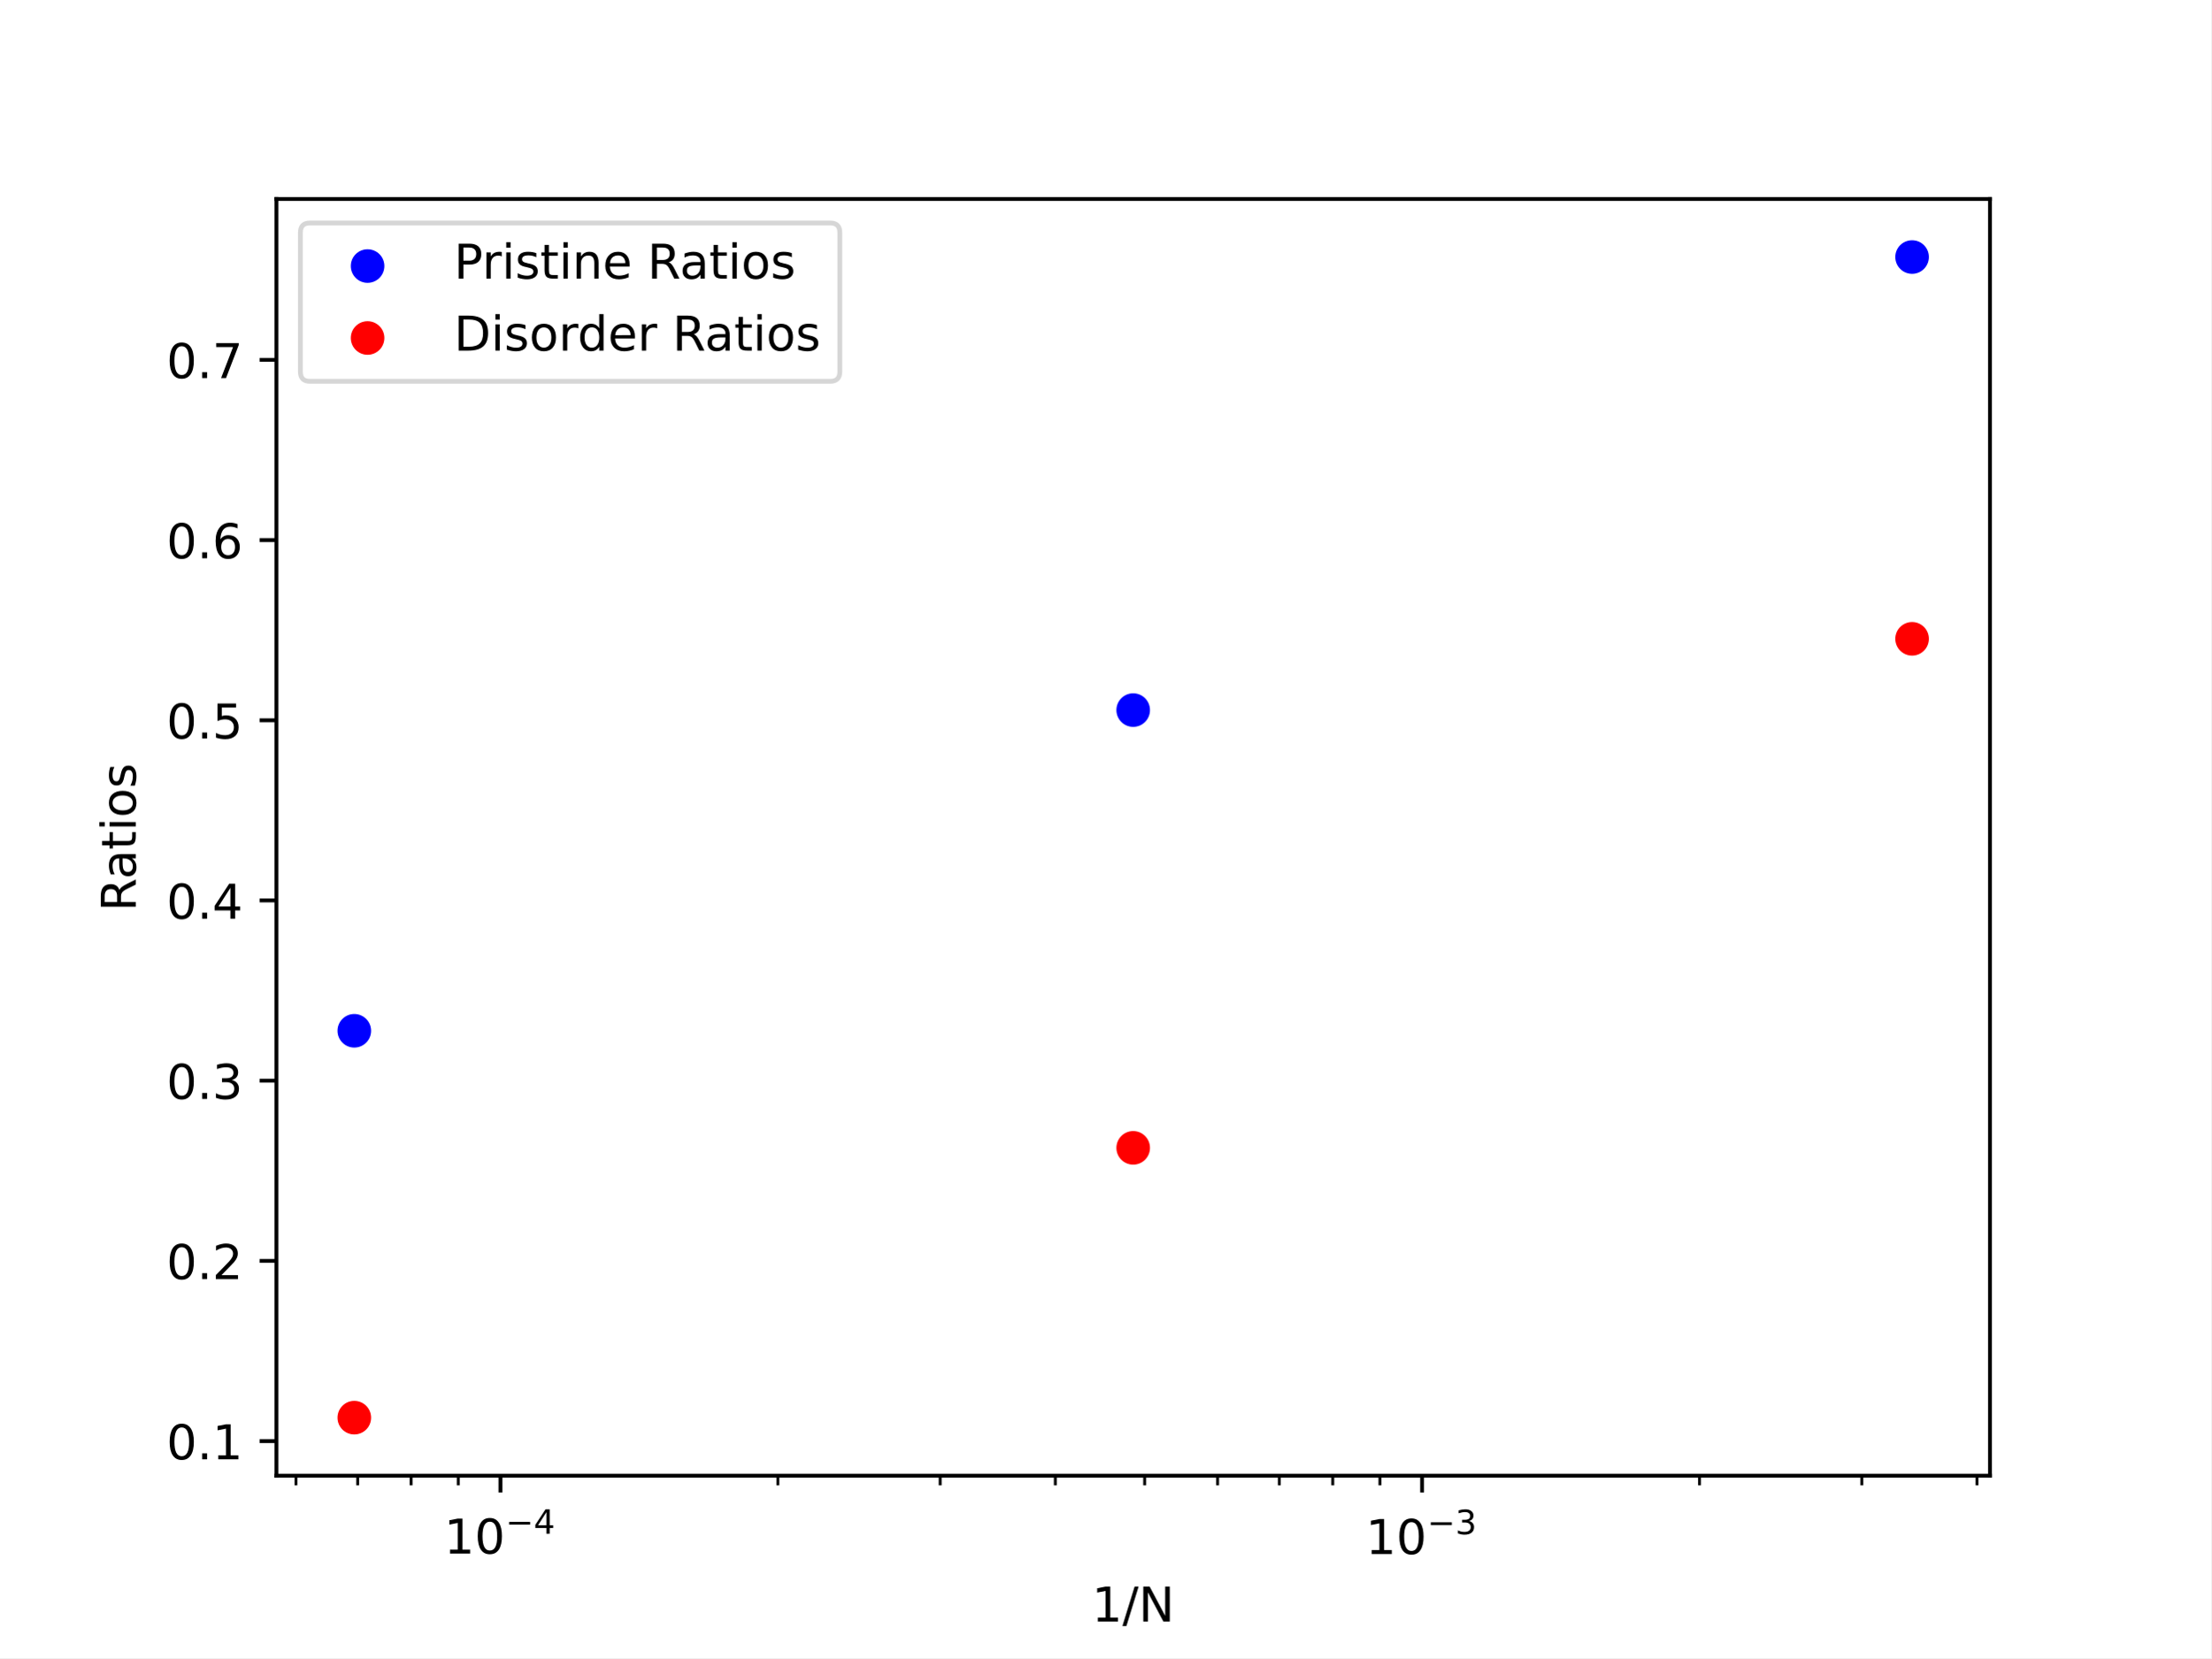
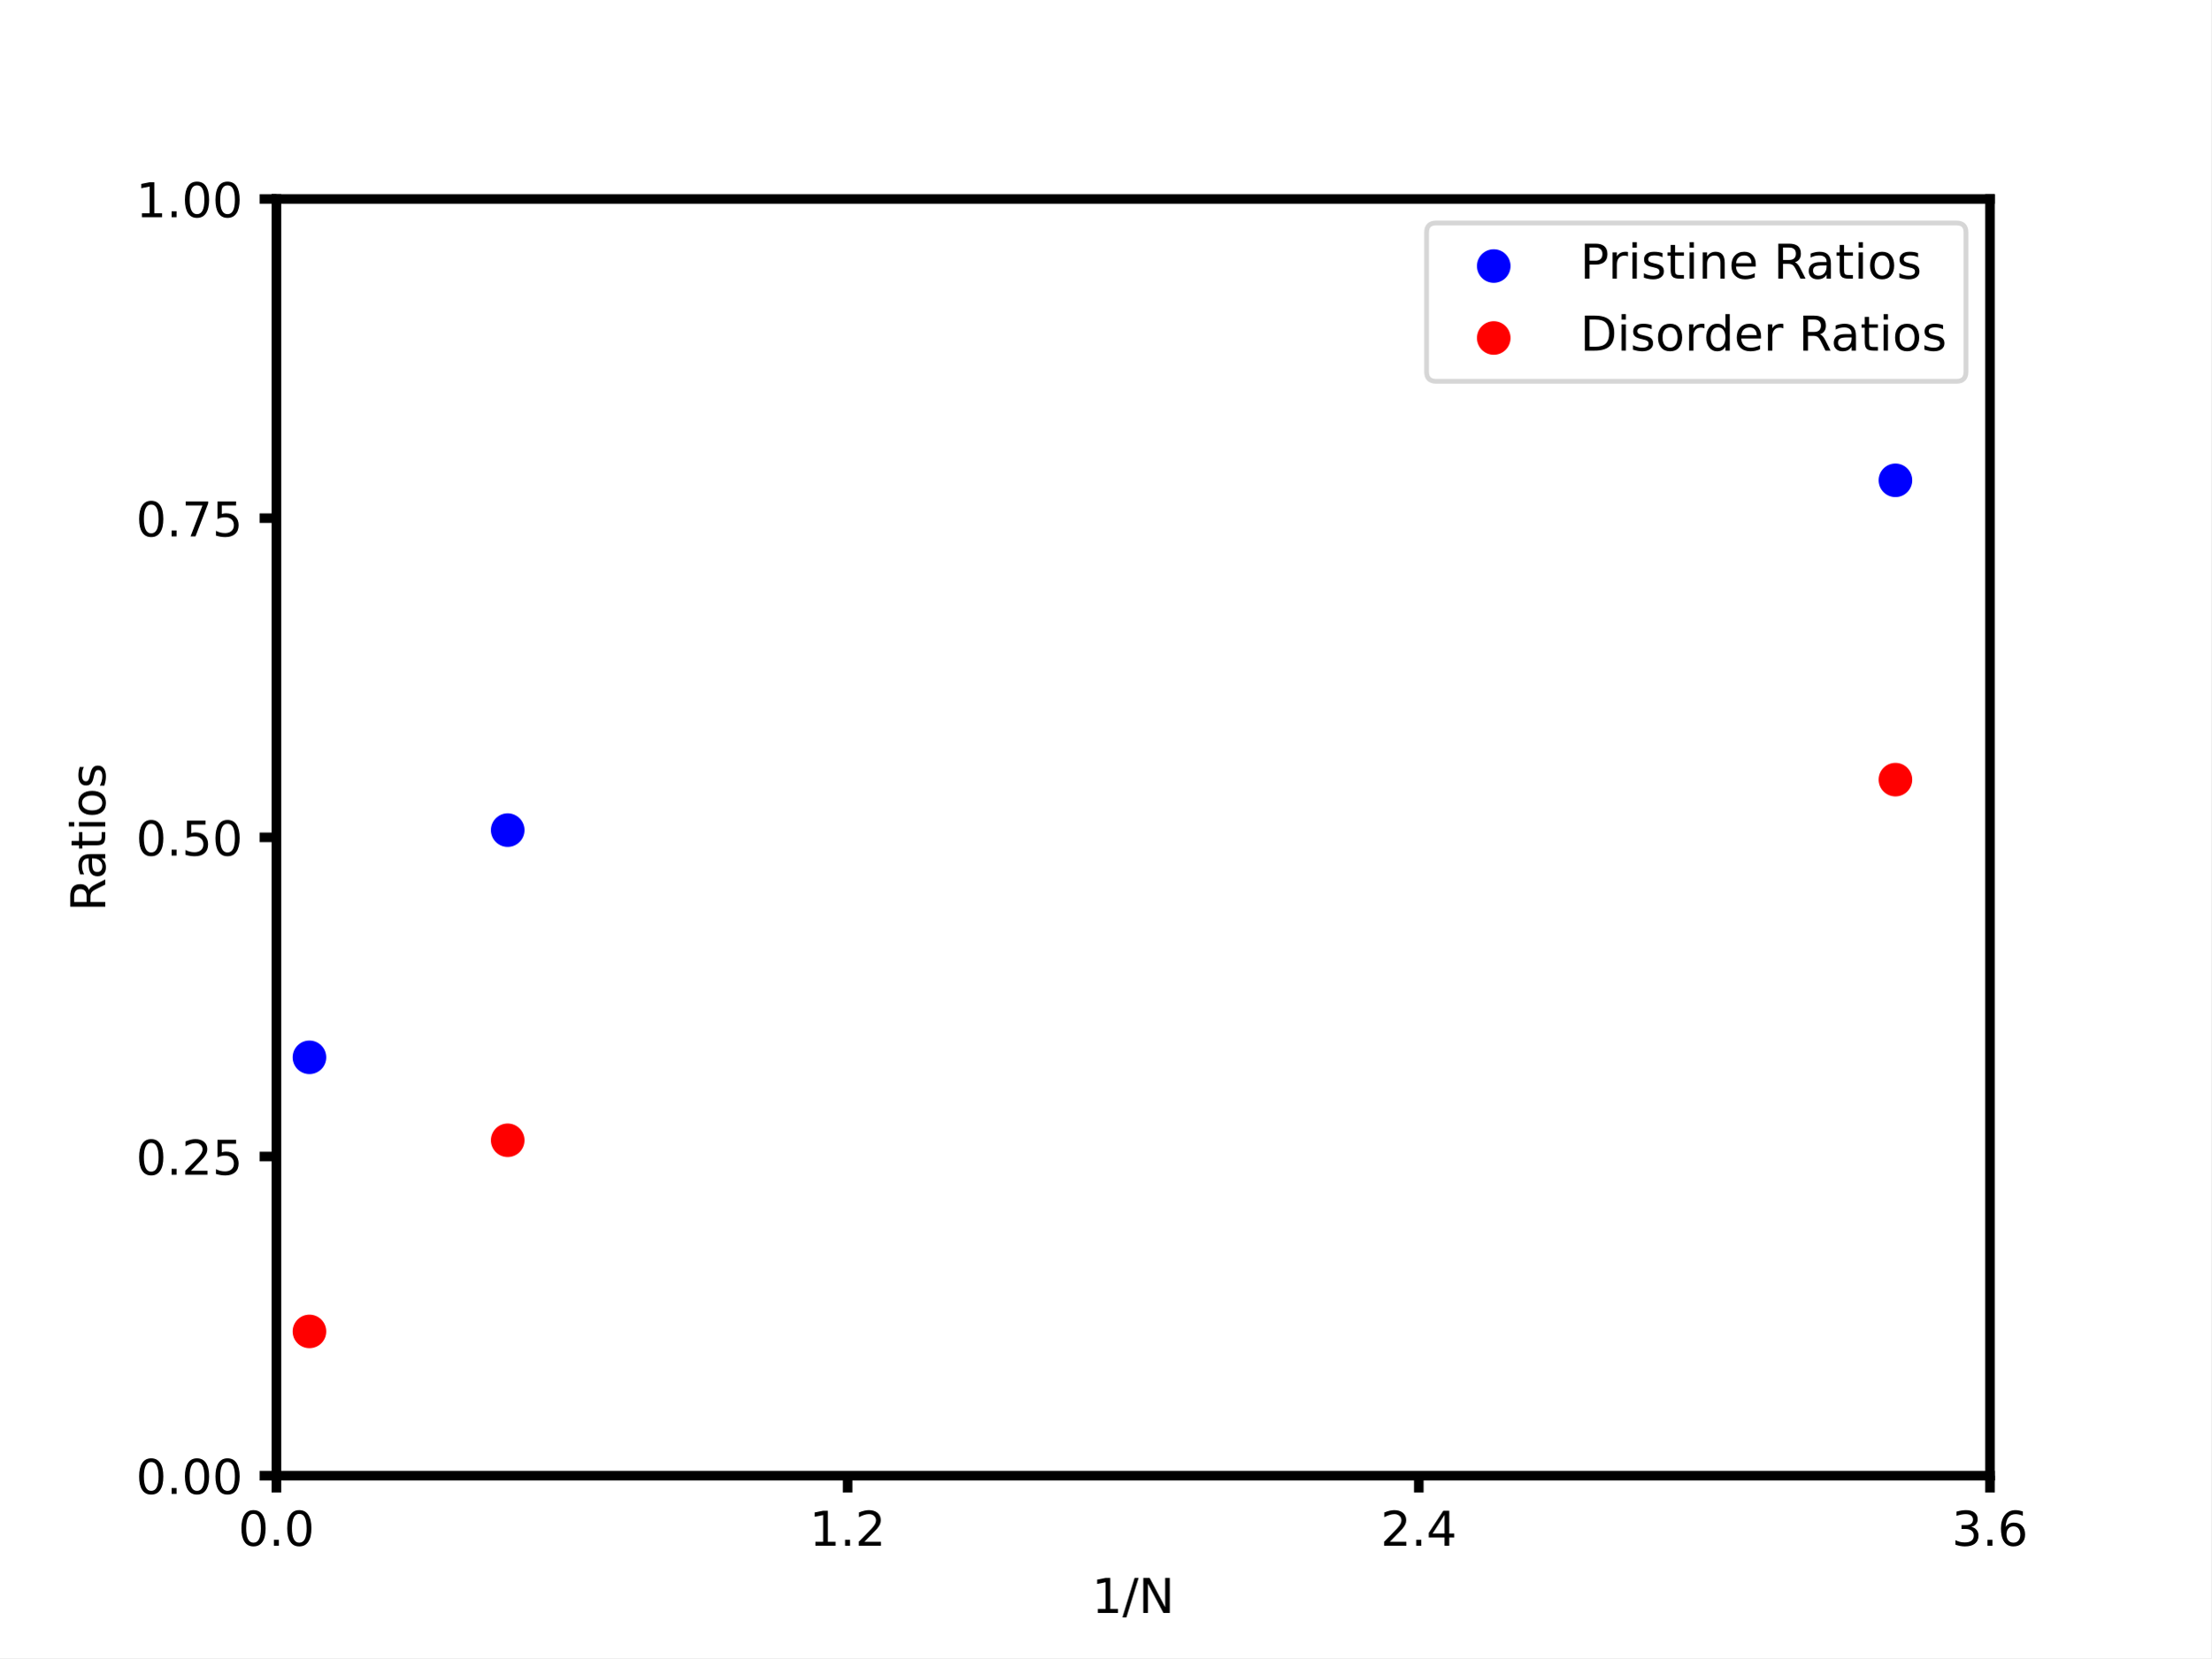
<svg xmlns="http://www.w3.org/2000/svg" xmlns:xlink="http://www.w3.org/1999/xlink" width="460.8pt" height="345.6pt" viewBox="0 0 460.8 345.6" version="1.1">
  <defs>
    <style type="text/css">*{stroke-linejoin: round; stroke-linecap: butt}</style>
  </defs>
  <g id="figure_1">
    <g id="patch_1">
      <path d="M 0 345.6  L 460.8 345.6  L 460.8 0  L 0 0  z " style="fill: #ffffff" />
    </g>
    <g id="axes_1">
      <g id="patch_2">
        <path d="M 57.6 307.584  L 414.72 307.584  L 414.72 41.472  L 57.6 41.472  z " style="fill: #ffffff" />
      </g>
      <g id="PathCollection_1">
        <defs>
-           <path id="mdef04ae4c2" d="M 0 3  C 0.796 3 1.559 2.684 2.121 2.121  C 2.684 1.559 3 0.796 3 0  C 3 -0.796 2.684 -1.559 2.121 -2.121  C 1.559 -2.684 0.796 -3 0 -3  C -0.796 -3 -1.559 -2.684 -2.121 -2.121  C -2.684 -1.559 -3 -0.796 -3 0  C -3 0.796 -2.684 1.559 -2.121 2.121  C -1.559 2.684 -0.796 3 0 3  z " style="stroke: #0000ff" />
+           <path id="mc5e6f473b5" d="M 0 3  C 0.796 3 1.559 2.684 2.121 2.121  C 2.684 1.559 3 0.796 3 0  C 3 -0.796 2.684 -1.559 2.121 -2.121  C 1.559 -2.684 0.796 -3 0 -3  C -0.796 -3 -1.559 -2.684 -2.121 -2.121  C -2.684 -1.559 -3 -0.796 -3 0  C -3 0.796 -2.684 1.559 -2.121 2.121  C -1.559 2.684 -0.796 3 0 3  z " style="stroke: #0000ff" />
        </defs>
-         <g clip-path="url(#p808d5d47ce)">
-           <use xlink:href="#mdef04ae4c2" x="398.487" y="53.568" style="fill: #0000ff; stroke: #0000ff" />
-           <use xlink:href="#mdef04ae4c2" x="236.16" y="148.002" style="fill: #0000ff; stroke: #0000ff" />
-           <use xlink:href="#mdef04ae4c2" x="73.833" y="214.848" style="fill: #0000ff; stroke: #0000ff" />
+         <g clip-path="url(#pad165fd614)">
+           <use xlink:href="#mc5e6f473b5" x="395.015" y="100.107" style="fill: #0000ff; stroke: #0000ff" />
+           <use xlink:href="#mc5e6f473b5" x="105.802" y="173.025" style="fill: #0000ff; stroke: #0000ff" />
+           <use xlink:href="#mc5e6f473b5" x="64.486" y="220.383" style="fill: #0000ff; stroke: #0000ff" />
        </g>
      </g>
      <g id="PathCollection_2">
        <defs>
-           <path id="m73da217fd0" d="M 0 3  C 0.796 3 1.559 2.684 2.121 2.121  C 2.684 1.559 3 0.796 3 0  C 3 -0.796 2.684 -1.559 2.121 -2.121  C 1.559 -2.684 0.796 -3 0 -3  C -0.796 -3 -1.559 -2.684 -2.121 -2.121  C -2.684 -1.559 -3 -0.796 -3 0  C -3 0.796 -2.684 1.559 -2.121 2.121  C -1.559 2.684 -0.796 3 0 3  z " style="stroke: #ff0000" />
+           <path id="m0cd14b2a96" d="M 0 3  C 0.796 3 1.559 2.684 2.121 2.121  C 2.684 1.559 3 0.796 3 0  C 3 -0.796 2.684 -1.559 2.121 -2.121  C 1.559 -2.684 0.796 -3 0 -3  C -0.796 -3 -1.559 -2.684 -2.121 -2.121  C -2.684 -1.559 -3 -0.796 -3 0  C -3 0.796 -2.684 1.559 -2.121 2.121  C -1.559 2.684 -0.796 3 0 3  z " style="stroke: #ff0000" />
        </defs>
-         <g clip-path="url(#p808d5d47ce)">
-           <use xlink:href="#m73da217fd0" x="398.487" y="133.147" style="fill: #ff0000; stroke: #ff0000" />
-           <use xlink:href="#m73da217fd0" x="236.16" y="239.252" style="fill: #ff0000; stroke: #ff0000" />
-           <use xlink:href="#m73da217fd0" x="73.833" y="295.488" style="fill: #ff0000; stroke: #ff0000" />
+         <g clip-path="url(#pad165fd614)">
+           <use xlink:href="#m0cd14b2a96" x="395.015" y="162.5" style="fill: #ff0000; stroke: #ff0000" />
+           <use xlink:href="#m0cd14b2a96" x="105.802" y="237.673" style="fill: #ff0000; stroke: #ff0000" />
+           <use xlink:href="#m0cd14b2a96" x="64.486" y="277.515" style="fill: #ff0000; stroke: #ff0000" />
        </g>
      </g>
      <g id="matplotlib.axis_1">
        <g id="xtick_1">
          <g id="line2d_1">
            <defs>
-               <path id="ma0aa862f02" d="M 0 0  L 0 3.5  " style="stroke: #000000; stroke-width: 0.8" />
-             </defs>
-             <g>
-               <use xlink:href="#ma0aa862f02" x="104.286" y="307.584" style="stroke: #000000; stroke-width: 0.8" />
+               <path id="m9a597ffb6d" d="M 0 0  L 0 3.5  " style="stroke: #000000; stroke-width: 2" />
+             </defs>
+             <g>
+               <use xlink:href="#m9a597ffb6d" x="57.6" y="307.584" style="stroke: #000000; stroke-width: 2" />
            </g>
          </g>
          <g id="text_1">
-             <g transform="translate(92.5359 323.884) scale(0.1 -0.1)">
-               <defs>
-                 <path id="DejaVuSans-14" d="M 794 531  L 1825 531  L 1825 4091  L 703 3866  L 703 4441  L 1819 4666  L 2450 4666  L 2450 531  L 3481 531  L 3481 0  L 794 0  L 794 531  z " transform="scale(0.015625)" />
+             <g transform="translate(49.64844 322.1817) scale(0.1 -0.1)">
+               <defs>
                <path id="DejaVuSans-13" d="M 2034 4250  Q 1547 4250 1301 3770  Q 1056 3291 1056 2328  Q 1056 1369 1301 889  Q 1547 409 2034 409  Q 2525 409 2770 889  Q 3016 1369 3016 2328  Q 3016 3291 2770 3770  Q 2525 4250 2034 4250  z M 2034 4750  Q 2819 4750 3233 4129  Q 3647 3509 3647 2328  Q 3647 1150 3233 529  Q 2819 -91 2034 -91  Q 1250 -91 836 529  Q 422 1150 422 2328  Q 422 3509 836 4129  Q 1250 4750 2034 4750  z " transform="scale(0.015625)" />
-                 <path id="DejaVuSans-c9c" d="M 678 2272  L 4684 2272  L 4684 1741  L 678 1741  L 678 2272  z " transform="scale(0.015625)" />
-                 <path id="DejaVuSans-17" d="M 2419 4116  L 825 1625  L 2419 1625  L 2419 4116  z M 2253 4666  L 3047 4666  L 3047 1625  L 3713 1625  L 3713 1100  L 3047 1100  L 3047 0  L 2419 0  L 2419 1100  L 313 1100  L 313 1709  L 2253 4666  z " transform="scale(0.015625)" />
-               </defs>
-               <use xlink:href="#DejaVuSans-14" transform="translate(0 0.665625)" />
-               <use xlink:href="#DejaVuSans-13" transform="translate(63.62305 0.665625)" />
-               <use xlink:href="#DejaVuSans-c9c" transform="translate(128.2031 41.96563) scale(0.7)" />
-               <use xlink:href="#DejaVuSans-17" transform="translate(186.8555 41.96563) scale(0.7)" />
+                 <path id="DejaVuSans-11" d="M 684 794  L 1344 794  L 1344 0  L 684 0  L 684 794  z " transform="scale(0.015625)" />
+               </defs>
+               <use xlink:href="#DejaVuSans-13" />
+               <use xlink:href="#DejaVuSans-11" transform="translate(63.625 0)" />
+               <use xlink:href="#DejaVuSans-13" transform="translate(95.40625 0)" />
            </g>
          </g>
        </g>
        <g id="xtick_2">
          <g id="line2d_2">
            <g>
-               <use xlink:href="#ma0aa862f02" x="296.367" y="307.584" style="stroke: #000000; stroke-width: 0.8" />
+               <use xlink:href="#m9a597ffb6d" x="176.64" y="307.584" style="stroke: #000000; stroke-width: 2" />
            </g>
          </g>
          <g id="text_2">
-             <g transform="translate(284.6169 323.984) scale(0.1 -0.1)">
-               <defs>
-                 <path id="DejaVuSans-16" d="M 2597 2516  Q 3050 2419 3304 2112  Q 3559 1806 3559 1356  Q 3559 666 3084 287  Q 2609 -91 1734 -91  Q 1441 -91 1130 -33  Q 819 25 488 141  L 488 750  Q 750 597 1062 519  Q 1375 441 1716 441  Q 2309 441 2620 675  Q 2931 909 2931 1356  Q 2931 1769 2642 2001  Q 2353 2234 1838 2234  L 1294 2234  L 1294 2753  L 1863 2753  Q 2328 2753 2575 2939  Q 2822 3125 2822 3475  Q 2822 3834 2567 4026  Q 2313 4219 1838 4219  Q 1578 4219 1281 4162  Q 984 4106 628 3988  L 628 4550  Q 988 4650 1302 4700  Q 1616 4750 1894 4750  Q 2613 4750 3031 4423  Q 3450 4097 3450 3541  Q 3450 3153 3228 2886  Q 3006 2619 2597 2516  z " transform="scale(0.015625)" />
-               </defs>
-               <use xlink:href="#DejaVuSans-14" transform="translate(0 0.746875)" />
-               <use xlink:href="#DejaVuSans-13" transform="translate(63.62305 0.746875)" />
-               <use xlink:href="#DejaVuSans-c9c" transform="translate(128.2031 42.04688) scale(0.7)" />
-               <use xlink:href="#DejaVuSans-16" transform="translate(186.8555 42.04688) scale(0.7)" />
+             <g transform="translate(168.6884 322.1817) scale(0.1 -0.1)">
+               <defs>
+                 <path id="DejaVuSans-14" d="M 794 531  L 1825 531  L 1825 4091  L 703 3866  L 703 4441  L 1819 4666  L 2450 4666  L 2450 531  L 3481 531  L 3481 0  L 794 0  L 794 531  z " transform="scale(0.015625)" />
+                 <path id="DejaVuSans-15" d="M 1228 531  L 3431 531  L 3431 0  L 469 0  L 469 531  Q 828 903 1448 1529  Q 2069 2156 2228 2338  Q 2531 2678 2651 2914  Q 2772 3150 2772 3378  Q 2772 3750 2511 3984  Q 2250 4219 1831 4219  Q 1534 4219 1204 4116  Q 875 4013 500 3803  L 500 4441  Q 881 4594 1212 4672  Q 1544 4750 1819 4750  Q 2544 4750 2975 4387  Q 3406 4025 3406 3419  Q 3406 3131 3298 2873  Q 3191 2616 2906 2266  Q 2828 2175 2409 1742  Q 1991 1309 1228 531  z " transform="scale(0.015625)" />
+               </defs>
+               <use xlink:href="#DejaVuSans-14" />
+               <use xlink:href="#DejaVuSans-11" transform="translate(63.625 0)" />
+               <use xlink:href="#DejaVuSans-15" transform="translate(95.40625 0)" />
            </g>
          </g>
        </g>
        <g id="xtick_3">
          <g id="line2d_3">
-             <defs>
-               <path id="ma705f695e9" d="M 0 0  L 0 2  " style="stroke: #000000; stroke-width: 0.6" />
-             </defs>
-             <g>
-               <use xlink:href="#ma705f695e9" x="61.673" y="307.584" style="stroke: #000000; stroke-width: 0.6" />
+             <g>
+               <use xlink:href="#m9a597ffb6d" x="295.68" y="307.584" style="stroke: #000000; stroke-width: 2" />
+             </g>
+           </g>
+           <g id="text_3">
+             <g transform="translate(287.7284 322.1817) scale(0.1 -0.1)">
+               <defs>
+                 <path id="DejaVuSans-17" d="M 2419 4116  L 825 1625  L 2419 1625  L 2419 4116  z M 2253 4666  L 3047 4666  L 3047 1625  L 3713 1625  L 3713 1100  L 3047 1100  L 3047 0  L 2419 0  L 2419 1100  L 313 1100  L 313 1709  L 2253 4666  z " transform="scale(0.015625)" />
+               </defs>
+               <use xlink:href="#DejaVuSans-15" />
+               <use xlink:href="#DejaVuSans-11" transform="translate(63.625 0)" />
+               <use xlink:href="#DejaVuSans-17" transform="translate(95.40625 0)" />
            </g>
          </g>
        </g>
        <g id="xtick_4">
          <g id="line2d_4">
            <g>
-               <use xlink:href="#ma705f695e9" x="74.532" y="307.584" style="stroke: #000000; stroke-width: 0.6" />
-             </g>
-           </g>
-         </g>
-         <g id="xtick_5">
-           <g id="line2d_5">
-             <g>
-               <use xlink:href="#ma705f695e9" x="85.671" y="307.584" style="stroke: #000000; stroke-width: 0.6" />
-             </g>
-           </g>
-         </g>
-         <g id="xtick_6">
-           <g id="line2d_6">
-             <g>
-               <use xlink:href="#ma705f695e9" x="95.497" y="307.584" style="stroke: #000000; stroke-width: 0.6" />
-             </g>
-           </g>
-         </g>
-         <g id="xtick_7">
-           <g id="line2d_7">
-             <g>
-               <use xlink:href="#ma705f695e9" x="162.108" y="307.584" style="stroke: #000000; stroke-width: 0.6" />
-             </g>
-           </g>
-         </g>
-         <g id="xtick_8">
-           <g id="line2d_8">
-             <g>
-               <use xlink:href="#ma705f695e9" x="195.932" y="307.584" style="stroke: #000000; stroke-width: 0.6" />
-             </g>
-           </g>
-         </g>
-         <g id="xtick_9">
-           <g id="line2d_9">
-             <g>
-               <use xlink:href="#ma705f695e9" x="219.93" y="307.584" style="stroke: #000000; stroke-width: 0.6" />
-             </g>
-           </g>
-         </g>
-         <g id="xtick_10">
-           <g id="line2d_10">
-             <g>
-               <use xlink:href="#ma705f695e9" x="238.545" y="307.584" style="stroke: #000000; stroke-width: 0.6" />
-             </g>
-           </g>
-         </g>
-         <g id="xtick_11">
-           <g id="line2d_11">
-             <g>
-               <use xlink:href="#ma705f695e9" x="253.754" y="307.584" style="stroke: #000000; stroke-width: 0.6" />
-             </g>
-           </g>
-         </g>
-         <g id="xtick_12">
-           <g id="line2d_12">
-             <g>
-               <use xlink:href="#ma705f695e9" x="266.613" y="307.584" style="stroke: #000000; stroke-width: 0.6" />
-             </g>
-           </g>
-         </g>
-         <g id="xtick_13">
-           <g id="line2d_13">
-             <g>
-               <use xlink:href="#ma705f695e9" x="277.752" y="307.584" style="stroke: #000000; stroke-width: 0.6" />
-             </g>
-           </g>
-         </g>
-         <g id="xtick_14">
-           <g id="line2d_14">
-             <g>
-               <use xlink:href="#ma705f695e9" x="287.578" y="307.584" style="stroke: #000000; stroke-width: 0.6" />
-             </g>
-           </g>
-         </g>
-         <g id="xtick_15">
-           <g id="line2d_15">
-             <g>
-               <use xlink:href="#ma705f695e9" x="354.189" y="307.584" style="stroke: #000000; stroke-width: 0.6" />
-             </g>
-           </g>
-         </g>
-         <g id="xtick_16">
-           <g id="line2d_16">
-             <g>
-               <use xlink:href="#ma705f695e9" x="388.013" y="307.584" style="stroke: #000000; stroke-width: 0.6" />
-             </g>
-           </g>
-         </g>
-         <g id="xtick_17">
-           <g id="line2d_17">
-             <g>
-               <use xlink:href="#ma705f695e9" x="412.011" y="307.584" style="stroke: #000000; stroke-width: 0.6" />
-             </g>
-           </g>
-         </g>
-         <g id="text_3">
-           <g transform="translate(227.5538 337.984) scale(0.1 -0.1)">
+               <use xlink:href="#m9a597ffb6d" x="414.72" y="307.584" style="stroke: #000000; stroke-width: 2" />
+             </g>
+           </g>
+           <g id="text_4">
+             <g transform="translate(406.7684 322.1817) scale(0.1 -0.1)">
+               <defs>
+                 <path id="DejaVuSans-16" d="M 2597 2516  Q 3050 2419 3304 2112  Q 3559 1806 3559 1356  Q 3559 666 3084 287  Q 2609 -91 1734 -91  Q 1441 -91 1130 -33  Q 819 25 488 141  L 488 750  Q 750 597 1062 519  Q 1375 441 1716 441  Q 2309 441 2620 675  Q 2931 909 2931 1356  Q 2931 1769 2642 2001  Q 2353 2234 1838 2234  L 1294 2234  L 1294 2753  L 1863 2753  Q 2328 2753 2575 2939  Q 2822 3125 2822 3475  Q 2822 3834 2567 4026  Q 2313 4219 1838 4219  Q 1578 4219 1281 4162  Q 984 4106 628 3988  L 628 4550  Q 988 4650 1302 4700  Q 1616 4750 1894 4750  Q 2613 4750 3031 4423  Q 3450 4097 3450 3541  Q 3450 3153 3228 2886  Q 3006 2619 2597 2516  z " transform="scale(0.015625)" />
+                 <path id="DejaVuSans-19" d="M 2113 2584  Q 1688 2584 1439 2293  Q 1191 2003 1191 1497  Q 1191 994 1439 701  Q 1688 409 2113 409  Q 2538 409 2786 701  Q 3034 994 3034 1497  Q 3034 2003 2786 2293  Q 2538 2584 2113 2584  z M 3366 4563  L 3366 3988  Q 3128 4100 2886 4159  Q 2644 4219 2406 4219  Q 1781 4219 1451 3797  Q 1122 3375 1075 2522  Q 1259 2794 1537 2939  Q 1816 3084 2150 3084  Q 2853 3084 3261 2657  Q 3669 2231 3669 1497  Q 3669 778 3244 343  Q 2819 -91 2113 -91  Q 1303 -91 875 529  Q 447 1150 447 2328  Q 447 3434 972 4092  Q 1497 4750 2381 4750  Q 2619 4750 2861 4703  Q 3103 4656 3366 4563  z " transform="scale(0.015625)" />
+               </defs>
+               <use xlink:href="#DejaVuSans-16" />
+               <use xlink:href="#DejaVuSans-11" transform="translate(63.625 0)" />
+               <use xlink:href="#DejaVuSans-19" transform="translate(95.40625 0)" />
+             </g>
+           </g>
+         </g>
+         <g id="text_5">
+           <g transform="translate(227.5538 336.1817) scale(0.1 -0.1)">
            <defs>
              <path id="DejaVuSans-12" d="M 1625 4666  L 2156 4666  L 531 -594  L 0 -594  L 1625 4666  z " transform="scale(0.015625)" />
              <path id="DejaVuSans-31" d="M 628 4666  L 1478 4666  L 3547 763  L 3547 4666  L 4159 4666  L 4159 0  L 3309 0  L 1241 3903  L 1241 0  L 628 0  L 628 4666  z " transform="scale(0.015625)" />
            </defs>
            <use xlink:href="#DejaVuSans-14" />
            <use xlink:href="#DejaVuSans-12" transform="translate(63.625 0)" />
            <use xlink:href="#DejaVuSans-31" transform="translate(97.3125 0)" />
          </g>
        </g>
      </g>
      <g id="matplotlib.axis_2">
        <g id="ytick_1">
-           <g id="line2d_18">
-             <defs>
-               <path id="madbf71fa31" d="M 0 0  L -3.5 0  " style="stroke: #000000; stroke-width: 0.8" />
-             </defs>
-             <g>
-               <use xlink:href="#madbf71fa31" x="57.6" y="300.369" style="stroke: #000000; stroke-width: 0.8" />
-             </g>
-           </g>
-           <g id="text_4">
-             <g transform="translate(34.69687 304.1677) scale(0.1 -0.1)">
-               <defs>
-                 <path id="DejaVuSans-11" d="M 684 794  L 1344 794  L 1344 0  L 684 0  L 684 794  z " transform="scale(0.015625)" />
-               </defs>
-               <use xlink:href="#DejaVuSans-13" />
-               <use xlink:href="#DejaVuSans-11" transform="translate(63.625 0)" />
-               <use xlink:href="#DejaVuSans-14" transform="translate(95.40625 0)" />
+           <g id="line2d_5">
+             <defs>
+               <path id="mc51d572f49" d="M 0 0  L -3.5 0  " style="stroke: #000000; stroke-width: 2" />
+             </defs>
+             <g>
+               <use xlink:href="#mc51d572f49" x="57.6" y="307.584" style="stroke: #000000; stroke-width: 2" />
+             </g>
+           </g>
+           <g id="text_6">
+             <g transform="translate(28.33438 311.3828) scale(0.1 -0.1)">
+               <use xlink:href="#DejaVuSans-13" />
+               <use xlink:href="#DejaVuSans-11" transform="translate(63.625 0)" />
+               <use xlink:href="#DejaVuSans-13" transform="translate(95.40625 0)" />
+               <use xlink:href="#DejaVuSans-13" transform="translate(159.0312 0)" />
            </g>
          </g>
        </g>
        <g id="ytick_2">
-           <g id="line2d_19">
-             <g>
-               <use xlink:href="#madbf71fa31" x="57.6" y="262.808" style="stroke: #000000; stroke-width: 0.8" />
-             </g>
-           </g>
-           <g id="text_5">
-             <g transform="translate(34.69687 266.6064) scale(0.1 -0.1)">
-               <defs>
-                 <path id="DejaVuSans-15" d="M 1228 531  L 3431 531  L 3431 0  L 469 0  L 469 531  Q 828 903 1448 1529  Q 2069 2156 2228 2338  Q 2531 2678 2651 2914  Q 2772 3150 2772 3378  Q 2772 3750 2511 3984  Q 2250 4219 1831 4219  Q 1534 4219 1204 4116  Q 875 4013 500 3803  L 500 4441  Q 881 4594 1212 4672  Q 1544 4750 1819 4750  Q 2544 4750 2975 4387  Q 3406 4025 3406 3419  Q 3406 3131 3298 2873  Q 3191 2616 2906 2266  Q 2828 2175 2409 1742  Q 1991 1309 1228 531  z " transform="scale(0.015625)" />
+           <g id="line2d_6">
+             <g>
+               <use xlink:href="#mc51d572f49" x="57.6" y="241.056" style="stroke: #000000; stroke-width: 2" />
+             </g>
+           </g>
+           <g id="text_7">
+             <g transform="translate(28.33438 244.8548) scale(0.1 -0.1)">
+               <defs>
+                 <path id="DejaVuSans-18" d="M 691 4666  L 3169 4666  L 3169 4134  L 1269 4134  L 1269 2991  Q 1406 3038 1543 3061  Q 1681 3084 1819 3084  Q 2600 3084 3056 2656  Q 3513 2228 3513 1497  Q 3513 744 3044 326  Q 2575 -91 1722 -91  Q 1428 -91 1123 -41  Q 819 9 494 109  L 494 744  Q 775 591 1075 516  Q 1375 441 1709 441  Q 2250 441 2565 725  Q 2881 1009 2881 1497  Q 2881 1984 2565 2268  Q 2250 2553 1709 2553  Q 1456 2553 1204 2497  Q 953 2441 691 2322  L 691 4666  z " transform="scale(0.015625)" />
              </defs>
              <use xlink:href="#DejaVuSans-13" />
              <use xlink:href="#DejaVuSans-11" transform="translate(63.625 0)" />
              <use xlink:href="#DejaVuSans-15" transform="translate(95.40625 0)" />
+               <use xlink:href="#DejaVuSans-18" transform="translate(159.0312 0)" />
            </g>
          </g>
        </g>
        <g id="ytick_3">
-           <g id="line2d_20">
-             <g>
-               <use xlink:href="#madbf71fa31" x="57.6" y="225.246" style="stroke: #000000; stroke-width: 0.8" />
-             </g>
-           </g>
-           <g id="text_6">
-             <g transform="translate(34.69687 229.0451) scale(0.1 -0.1)">
-               <use xlink:href="#DejaVuSans-13" />
-               <use xlink:href="#DejaVuSans-11" transform="translate(63.625 0)" />
-               <use xlink:href="#DejaVuSans-16" transform="translate(95.40625 0)" />
+           <g id="line2d_7">
+             <g>
+               <use xlink:href="#mc51d572f49" x="57.6" y="174.528" style="stroke: #000000; stroke-width: 2" />
+             </g>
+           </g>
+           <g id="text_8">
+             <g transform="translate(28.33438 178.3268) scale(0.1 -0.1)">
+               <use xlink:href="#DejaVuSans-13" />
+               <use xlink:href="#DejaVuSans-11" transform="translate(63.625 0)" />
+               <use xlink:href="#DejaVuSans-18" transform="translate(95.40625 0)" />
+               <use xlink:href="#DejaVuSans-13" transform="translate(159.0312 0)" />
            </g>
          </g>
        </g>
        <g id="ytick_4">
-           <g id="line2d_21">
-             <g>
-               <use xlink:href="#madbf71fa31" x="57.6" y="187.685" style="stroke: #000000; stroke-width: 0.8" />
-             </g>
-           </g>
-           <g id="text_7">
-             <g transform="translate(34.69687 191.4839) scale(0.1 -0.1)">
-               <use xlink:href="#DejaVuSans-13" />
-               <use xlink:href="#DejaVuSans-11" transform="translate(63.625 0)" />
-               <use xlink:href="#DejaVuSans-17" transform="translate(95.40625 0)" />
+           <g id="line2d_8">
+             <g>
+               <use xlink:href="#mc51d572f49" x="57.6" y="108" style="stroke: #000000; stroke-width: 2" />
+             </g>
+           </g>
+           <g id="text_9">
+             <g transform="translate(28.33438 111.7988) scale(0.1 -0.1)">
+               <defs>
+                 <path id="DejaVuSans-1a" d="M 525 4666  L 3525 4666  L 3525 4397  L 1831 0  L 1172 0  L 2766 4134  L 525 4134  L 525 4666  z " transform="scale(0.015625)" />
+               </defs>
+               <use xlink:href="#DejaVuSans-13" />
+               <use xlink:href="#DejaVuSans-11" transform="translate(63.625 0)" />
+               <use xlink:href="#DejaVuSans-1a" transform="translate(95.40625 0)" />
+               <use xlink:href="#DejaVuSans-18" transform="translate(159.0312 0)" />
            </g>
          </g>
        </g>
        <g id="ytick_5">
-           <g id="line2d_22">
-             <g>
-               <use xlink:href="#madbf71fa31" x="57.6" y="150.124" style="stroke: #000000; stroke-width: 0.8" />
-             </g>
-           </g>
-           <g id="text_8">
-             <g transform="translate(34.69687 153.9226) scale(0.1 -0.1)">
-               <defs>
-                 <path id="DejaVuSans-18" d="M 691 4666  L 3169 4666  L 3169 4134  L 1269 4134  L 1269 2991  Q 1406 3038 1543 3061  Q 1681 3084 1819 3084  Q 2600 3084 3056 2656  Q 3513 2228 3513 1497  Q 3513 744 3044 326  Q 2575 -91 1722 -91  Q 1428 -91 1123 -41  Q 819 9 494 109  L 494 744  Q 775 591 1075 516  Q 1375 441 1709 441  Q 2250 441 2565 725  Q 2881 1009 2881 1497  Q 2881 1984 2565 2268  Q 2250 2553 1709 2553  Q 1456 2553 1204 2497  Q 953 2441 691 2322  L 691 4666  z " transform="scale(0.015625)" />
-               </defs>
-               <use xlink:href="#DejaVuSans-13" />
-               <use xlink:href="#DejaVuSans-11" transform="translate(63.625 0)" />
-               <use xlink:href="#DejaVuSans-18" transform="translate(95.40625 0)" />
-             </g>
-           </g>
-         </g>
-         <g id="ytick_6">
-           <g id="line2d_23">
-             <g>
-               <use xlink:href="#madbf71fa31" x="57.6" y="112.563" style="stroke: #000000; stroke-width: 0.8" />
-             </g>
-           </g>
-           <g id="text_9">
-             <g transform="translate(34.69687 116.3614) scale(0.1 -0.1)">
-               <defs>
-                 <path id="DejaVuSans-19" d="M 2113 2584  Q 1688 2584 1439 2293  Q 1191 2003 1191 1497  Q 1191 994 1439 701  Q 1688 409 2113 409  Q 2538 409 2786 701  Q 3034 994 3034 1497  Q 3034 2003 2786 2293  Q 2538 2584 2113 2584  z M 3366 4563  L 3366 3988  Q 3128 4100 2886 4159  Q 2644 4219 2406 4219  Q 1781 4219 1451 3797  Q 1122 3375 1075 2522  Q 1259 2794 1537 2939  Q 1816 3084 2150 3084  Q 2853 3084 3261 2657  Q 3669 2231 3669 1497  Q 3669 778 3244 343  Q 2819 -91 2113 -91  Q 1303 -91 875 529  Q 447 1150 447 2328  Q 447 3434 972 4092  Q 1497 4750 2381 4750  Q 2619 4750 2861 4703  Q 3103 4656 3366 4563  z " transform="scale(0.015625)" />
-               </defs>
-               <use xlink:href="#DejaVuSans-13" />
-               <use xlink:href="#DejaVuSans-11" transform="translate(63.625 0)" />
-               <use xlink:href="#DejaVuSans-19" transform="translate(95.40625 0)" />
-             </g>
-           </g>
-         </g>
-         <g id="ytick_7">
-           <g id="line2d_24">
-             <g>
-               <use xlink:href="#madbf71fa31" x="57.6" y="75.001" style="stroke: #000000; stroke-width: 0.8" />
+           <g id="line2d_9">
+             <g>
+               <use xlink:href="#mc51d572f49" x="57.6" y="41.472" style="stroke: #000000; stroke-width: 2" />
            </g>
          </g>
          <g id="text_10">
-             <g transform="translate(34.69687 78.80009) scale(0.1 -0.1)">
-               <defs>
-                 <path id="DejaVuSans-1a" d="M 525 4666  L 3525 4666  L 3525 4397  L 1831 0  L 1172 0  L 2766 4134  L 525 4134  L 525 4666  z " transform="scale(0.015625)" />
-               </defs>
-               <use xlink:href="#DejaVuSans-13" />
-               <use xlink:href="#DejaVuSans-11" transform="translate(63.625 0)" />
-               <use xlink:href="#DejaVuSans-1a" transform="translate(95.40625 0)" />
+             <g transform="translate(28.33438 45.27083) scale(0.1 -0.1)">
+               <use xlink:href="#DejaVuSans-14" />
+               <use xlink:href="#DejaVuSans-11" transform="translate(63.625 0)" />
+               <use xlink:href="#DejaVuSans-13" transform="translate(95.40625 0)" />
+               <use xlink:href="#DejaVuSans-13" transform="translate(159.0312 0)" />
            </g>
          </g>
        </g>
        <g id="text_11">
-           <g transform="translate(28.29453 189.9694) rotate(-90) scale(0.1 -0.1)">
+           <g transform="translate(21.93203 189.9694) rotate(-90) scale(0.1 -0.1)">
            <defs>
              <path id="DejaVuSans-35" d="M 2841 2188  Q 3044 2119 3236 1894  Q 3428 1669 3622 1275  L 4263 0  L 3584 0  L 2988 1197  Q 2756 1666 2539 1819  Q 2322 1972 1947 1972  L 1259 1972  L 1259 0  L 628 0  L 628 4666  L 2053 4666  Q 2853 4666 3247 4331  Q 3641 3997 3641 3322  Q 3641 2881 3436 2590  Q 3231 2300 2841 2188  z M 1259 4147  L 1259 2491  L 2053 2491  Q 2509 2491 2742 2702  Q 2975 2913 2975 3322  Q 2975 3731 2742 3939  Q 2509 4147 2053 4147  L 1259 4147  z " transform="scale(0.015625)" />
              <path id="DejaVuSans-44" d="M 2194 1759  Q 1497 1759 1228 1600  Q 959 1441 959 1056  Q 959 750 1161 570  Q 1363 391 1709 391  Q 2188 391 2477 730  Q 2766 1069 2766 1631  L 2766 1759  L 2194 1759  z M 3341 1997  L 3341 0  L 2766 0  L 2766 531  Q 2569 213 2275 61  Q 1981 -91 1556 -91  Q 1019 -91 701 211  Q 384 513 384 1019  Q 384 1609 779 1909  Q 1175 2209 1959 2209  L 2766 2209  L 2766 2266  Q 2766 2663 2505 2880  Q 2244 3097 1772 3097  Q 1472 3097 1187 3025  Q 903 2953 641 2809  L 641 3341  Q 956 3463 1253 3523  Q 1550 3584 1831 3584  Q 2591 3584 2966 3190  Q 3341 2797 3341 1997  z " transform="scale(0.015625)" />
              <path id="DejaVuSans-57" d="M 1172 4494  L 1172 3500  L 2356 3500  L 2356 3053  L 1172 3053  L 1172 1153  Q 1172 725 1289 603  Q 1406 481 1766 481  L 2356 481  L 2356 0  L 1766 0  Q 1100 0 847 248  Q 594 497 594 1153  L 594 3053  L 172 3053  L 172 3500  L 594 3500  L 594 4494  L 1172 4494  z " transform="scale(0.015625)" />
              <path id="DejaVuSans-4c" d="M 603 3500  L 1178 3500  L 1178 0  L 603 0  L 603 3500  z M 603 4863  L 1178 4863  L 1178 4134  L 603 4134  L 603 4863  z " transform="scale(0.015625)" />
              <path id="DejaVuSans-52" d="M 1959 3097  Q 1497 3097 1228 2736  Q 959 2375 959 1747  Q 959 1119 1226 758  Q 1494 397 1959 397  Q 2419 397 2687 759  Q 2956 1122 2956 1747  Q 2956 2369 2687 2733  Q 2419 3097 1959 3097  z M 1959 3584  Q 2709 3584 3137 3096  Q 3566 2609 3566 1747  Q 3566 888 3137 398  Q 2709 -91 1959 -91  Q 1206 -91 779 398  Q 353 888 353 1747  Q 353 2609 779 3096  Q 1206 3584 1959 3584  z " transform="scale(0.015625)" />
              <path id="DejaVuSans-56" d="M 2834 3397  L 2834 2853  Q 2591 2978 2328 3040  Q 2066 3103 1784 3103  Q 1356 3103 1142 2972  Q 928 2841 928 2578  Q 928 2378 1081 2264  Q 1234 2150 1697 2047  L 1894 2003  Q 2506 1872 2764 1633  Q 3022 1394 3022 966  Q 3022 478 2636 193  Q 2250 -91 1575 -91  Q 1294 -91 989 -36  Q 684 19 347 128  L 347 722  Q 666 556 975 473  Q 1284 391 1588 391  Q 1994 391 2212 530  Q 2431 669 2431 922  Q 2431 1156 2273 1281  Q 2116 1406 1581 1522  L 1381 1569  Q 847 1681 609 1914  Q 372 2147 372 2553  Q 372 3047 722 3315  Q 1072 3584 1716 3584  Q 2034 3584 2315 3537  Q 2597 3491 2834 3397  z " transform="scale(0.015625)" />
            </defs>
            <use xlink:href="#DejaVuSans-35" />
            <use xlink:href="#DejaVuSans-44" transform="translate(67.28125 0)" />
            <use xlink:href="#DejaVuSans-57" transform="translate(128.5625 0)" />
            <use xlink:href="#DejaVuSans-4c" transform="translate(167.7656 0)" />
            <use xlink:href="#DejaVuSans-52" transform="translate(195.5469 0)" />
            <use xlink:href="#DejaVuSans-56" transform="translate(256.7344 0)" />
          </g>
        </g>
      </g>
      <g id="patch_3">
-         <path d="M 57.6 307.584  L 57.6 41.472  " style="fill: none; stroke: #000000; stroke-width: 0.8; stroke-linejoin: miter; stroke-linecap: square" />
+         <path d="M 57.6 307.584  L 57.6 41.472  " style="fill: none; stroke: #000000; stroke-width: 2; stroke-linejoin: miter; stroke-linecap: square" />
      </g>
      <g id="patch_4">
-         <path d="M 414.72 307.584  L 414.72 41.472  " style="fill: none; stroke: #000000; stroke-width: 0.8; stroke-linejoin: miter; stroke-linecap: square" />
+         <path d="M 414.72 307.584  L 414.72 41.472  " style="fill: none; stroke: #000000; stroke-width: 2; stroke-linejoin: miter; stroke-linecap: square" />
      </g>
      <g id="patch_5">
-         <path d="M 57.6 307.584  L 414.72 307.584  " style="fill: none; stroke: #000000; stroke-width: 0.8; stroke-linejoin: miter; stroke-linecap: square" />
+         <path d="M 57.6 307.584  L 414.72 307.584  " style="fill: none; stroke: #000000; stroke-width: 2; stroke-linejoin: miter; stroke-linecap: square" />
      </g>
      <g id="patch_6">
-         <path d="M 57.6 41.472  L 414.72 41.472  " style="fill: none; stroke: #000000; stroke-width: 0.8; stroke-linejoin: miter; stroke-linecap: square" />
+         <path d="M 57.6 41.472  L 414.72 41.472  " style="fill: none; stroke: #000000; stroke-width: 2; stroke-linejoin: miter; stroke-linecap: square" />
      </g>
      <g id="legend_1">
        <g id="patch_7">
-           <path d="M 64.6 79.474  L 173.016 79.474  Q 175.016 79.474 175.016 77.474  L 175.016 48.472  Q 175.016 46.472 173.016 46.472  L 64.6 46.472  Q 62.6 46.472 62.6 48.472  L 62.6 77.474  Q 62.6 79.474 64.6 79.474  z " style="fill: #ffffff; opacity: 0.8; stroke: #cccccc; stroke-linejoin: miter" />
+           <path d="M 299.304 79.474  L 407.72 79.474  Q 409.72 79.474 409.72 77.474  L 409.72 48.472  Q 409.72 46.472 407.72 46.472  L 299.304 46.472  Q 297.304 46.472 297.304 48.472  L 297.304 77.474  Q 297.304 79.474 299.304 79.474  z " style="fill: #ffffff; opacity: 0.8; stroke: #cccccc; stroke-linejoin: miter" />
        </g>
        <g id="PathCollection_3">
          <g>
-             <use xlink:href="#mdef04ae4c2" x="76.6" y="55.445" style="fill: #0000ff; stroke: #0000ff" />
+             <use xlink:href="#mc5e6f473b5" x="311.304" y="55.445" style="fill: #0000ff; stroke: #0000ff" />
          </g>
        </g>
        <g id="text_12">
-           <g transform="translate(94.6 58.07044) scale(0.1 -0.1)">
+           <g transform="translate(329.3044 58.07044) scale(0.1 -0.1)">
            <defs>
              <path id="DejaVuSans-33" d="M 1259 4147  L 1259 2394  L 2053 2394  Q 2494 2394 2734 2622  Q 2975 2850 2975 3272  Q 2975 3691 2734 3919  Q 2494 4147 2053 4147  L 1259 4147  z M 628 4666  L 2053 4666  Q 2838 4666 3239 4311  Q 3641 3956 3641 3272  Q 3641 2581 3239 2228  Q 2838 1875 2053 1875  L 1259 1875  L 1259 0  L 628 0  L 628 4666  z " transform="scale(0.015625)" />
              <path id="DejaVuSans-55" d="M 2631 2963  Q 2534 3019 2420 3045  Q 2306 3072 2169 3072  Q 1681 3072 1420 2755  Q 1159 2438 1159 1844  L 1159 0  L 581 0  L 581 3500  L 1159 3500  L 1159 2956  Q 1341 3275 1631 3429  Q 1922 3584 2338 3584  Q 2397 3584 2469 3576  Q 2541 3569 2628 3553  L 2631 2963  z " transform="scale(0.015625)" />
              <path id="DejaVuSans-51" d="M 3513 2113  L 3513 0  L 2938 0  L 2938 2094  Q 2938 2591 2744 2837  Q 2550 3084 2163 3084  Q 1697 3084 1428 2787  Q 1159 2491 1159 1978  L 1159 0  L 581 0  L 581 3500  L 1159 3500  L 1159 2956  Q 1366 3272 1645 3428  Q 1925 3584 2291 3584  Q 2894 3584 3203 3211  Q 3513 2838 3513 2113  z " transform="scale(0.015625)" />
              <path id="DejaVuSans-48" d="M 3597 1894  L 3597 1613  L 953 1613  Q 991 1019 1311 708  Q 1631 397 2203 397  Q 2534 397 2845 478  Q 3156 559 3463 722  L 3463 178  Q 3153 47 2828 -22  Q 2503 -91 2169 -91  Q 1331 -91 842 396  Q 353 884 353 1716  Q 353 2575 817 3079  Q 1281 3584 2069 3584  Q 2775 3584 3186 3129  Q 3597 2675 3597 1894  z M 3022 2063  Q 3016 2534 2758 2815  Q 2500 3097 2075 3097  Q 1594 3097 1305 2825  Q 1016 2553 972 2059  L 3022 2063  z " transform="scale(0.015625)" />
              <path id="DejaVuSans-3" transform="scale(0.015625)" />
            </defs>
            <use xlink:href="#DejaVuSans-33" />
            <use xlink:href="#DejaVuSans-55" transform="translate(58.54688 0)" />
            <use xlink:href="#DejaVuSans-4c" transform="translate(99.65625 0)" />
            <use xlink:href="#DejaVuSans-56" transform="translate(127.4375 0)" />
            <use xlink:href="#DejaVuSans-57" transform="translate(179.5312 0)" />
            <use xlink:href="#DejaVuSans-4c" transform="translate(218.7344 0)" />
            <use xlink:href="#DejaVuSans-51" transform="translate(246.5156 0)" />
            <use xlink:href="#DejaVuSans-48" transform="translate(309.8906 0)" />
            <use xlink:href="#DejaVuSans-3" transform="translate(371.4219 0)" />
            <use xlink:href="#DejaVuSans-35" transform="translate(403.2031 0)" />
            <use xlink:href="#DejaVuSans-44" transform="translate(470.4844 0)" />
            <use xlink:href="#DejaVuSans-57" transform="translate(531.7656 0)" />
            <use xlink:href="#DejaVuSans-4c" transform="translate(570.9688 0)" />
            <use xlink:href="#DejaVuSans-52" transform="translate(598.75 0)" />
            <use xlink:href="#DejaVuSans-56" transform="translate(659.9375 0)" />
          </g>
        </g>
        <g id="PathCollection_4">
          <g>
-             <use xlink:href="#m73da217fd0" x="76.6" y="70.446" style="fill: #ff0000; stroke: #ff0000" />
+             <use xlink:href="#m0cd14b2a96" x="311.304" y="70.446" style="fill: #ff0000; stroke: #ff0000" />
          </g>
        </g>
        <g id="text_13">
-           <g transform="translate(94.6 73.07122) scale(0.1 -0.1)">
+           <g transform="translate(329.3044 73.07122) scale(0.1 -0.1)">
            <defs>
              <path id="DejaVuSans-27" d="M 1259 4147  L 1259 519  L 2022 519  Q 2988 519 3436 956  Q 3884 1394 3884 2338  Q 3884 3275 3436 3711  Q 2988 4147 2022 4147  L 1259 4147  z M 628 4666  L 1925 4666  Q 3281 4666 3915 4102  Q 4550 3538 4550 2338  Q 4550 1131 3912 565  Q 3275 0 1925 0  L 628 0  L 628 4666  z " transform="scale(0.015625)" />
              <path id="DejaVuSans-47" d="M 2906 2969  L 2906 4863  L 3481 4863  L 3481 0  L 2906 0  L 2906 525  Q 2725 213 2448 61  Q 2172 -91 1784 -91  Q 1150 -91 751 415  Q 353 922 353 1747  Q 353 2572 751 3078  Q 1150 3584 1784 3584  Q 2172 3584 2448 3432  Q 2725 3281 2906 2969  z M 947 1747  Q 947 1113 1208 752  Q 1469 391 1925 391  Q 2381 391 2643 752  Q 2906 1113 2906 1747  Q 2906 2381 2643 2742  Q 2381 3103 1925 3103  Q 1469 3103 1208 2742  Q 947 2381 947 1747  z " transform="scale(0.015625)" />
            </defs>
            <use xlink:href="#DejaVuSans-27" />
            <use xlink:href="#DejaVuSans-4c" transform="translate(77 0)" />
            <use xlink:href="#DejaVuSans-56" transform="translate(104.7812 0)" />
            <use xlink:href="#DejaVuSans-52" transform="translate(156.875 0)" />
            <use xlink:href="#DejaVuSans-55" transform="translate(218.0625 0)" />
            <use xlink:href="#DejaVuSans-47" transform="translate(257.4219 0)" />
            <use xlink:href="#DejaVuSans-48" transform="translate(320.9062 0)" />
            <use xlink:href="#DejaVuSans-55" transform="translate(382.4375 0)" />
            <use xlink:href="#DejaVuSans-3" transform="translate(423.5469 0)" />
            <use xlink:href="#DejaVuSans-35" transform="translate(455.3281 0)" />
            <use xlink:href="#DejaVuSans-44" transform="translate(522.6094 0)" />
            <use xlink:href="#DejaVuSans-57" transform="translate(583.8906 0)" />
            <use xlink:href="#DejaVuSans-4c" transform="translate(623.0938 0)" />
            <use xlink:href="#DejaVuSans-52" transform="translate(650.875 0)" />
            <use xlink:href="#DejaVuSans-56" transform="translate(712.0625 0)" />
          </g>
        </g>
      </g>
    </g>
  </g>
  <defs>
-     <clipPath id="p808d5d47ce">
+     <clipPath id="pad165fd614">
      <rect x="57.6" y="41.472" width="357.12" height="266.112" />
    </clipPath>
  </defs>
</svg>
